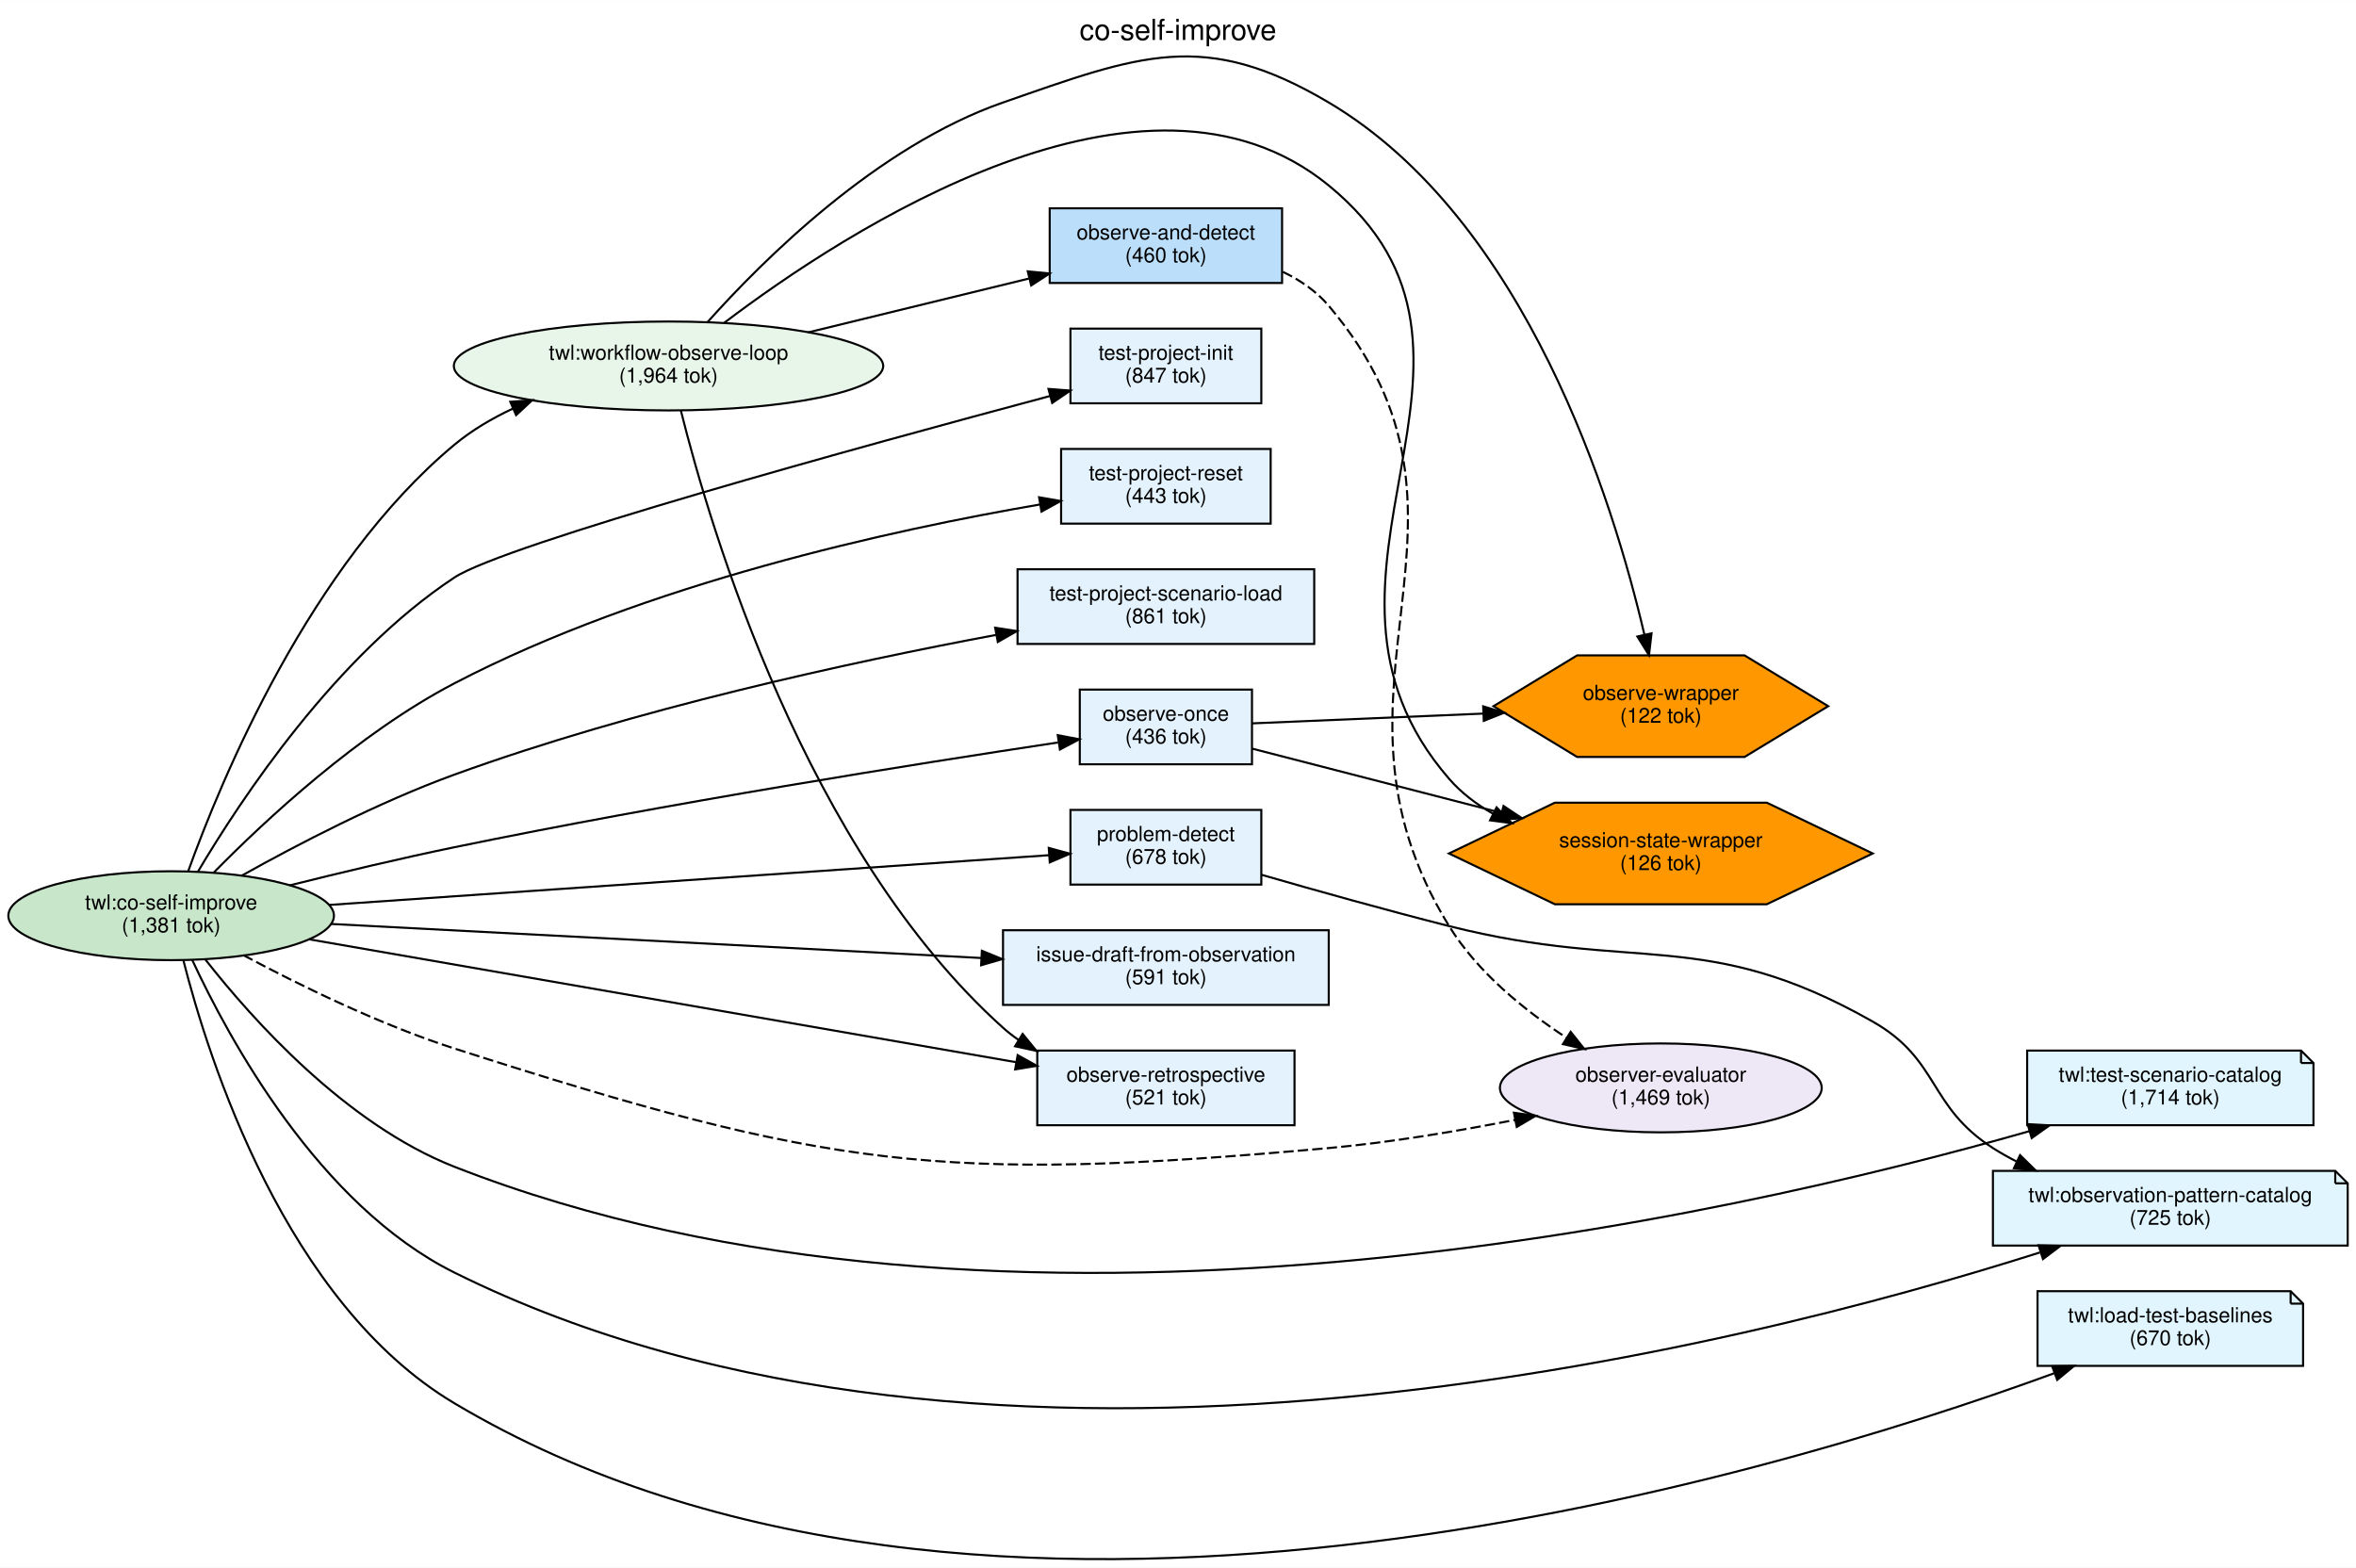
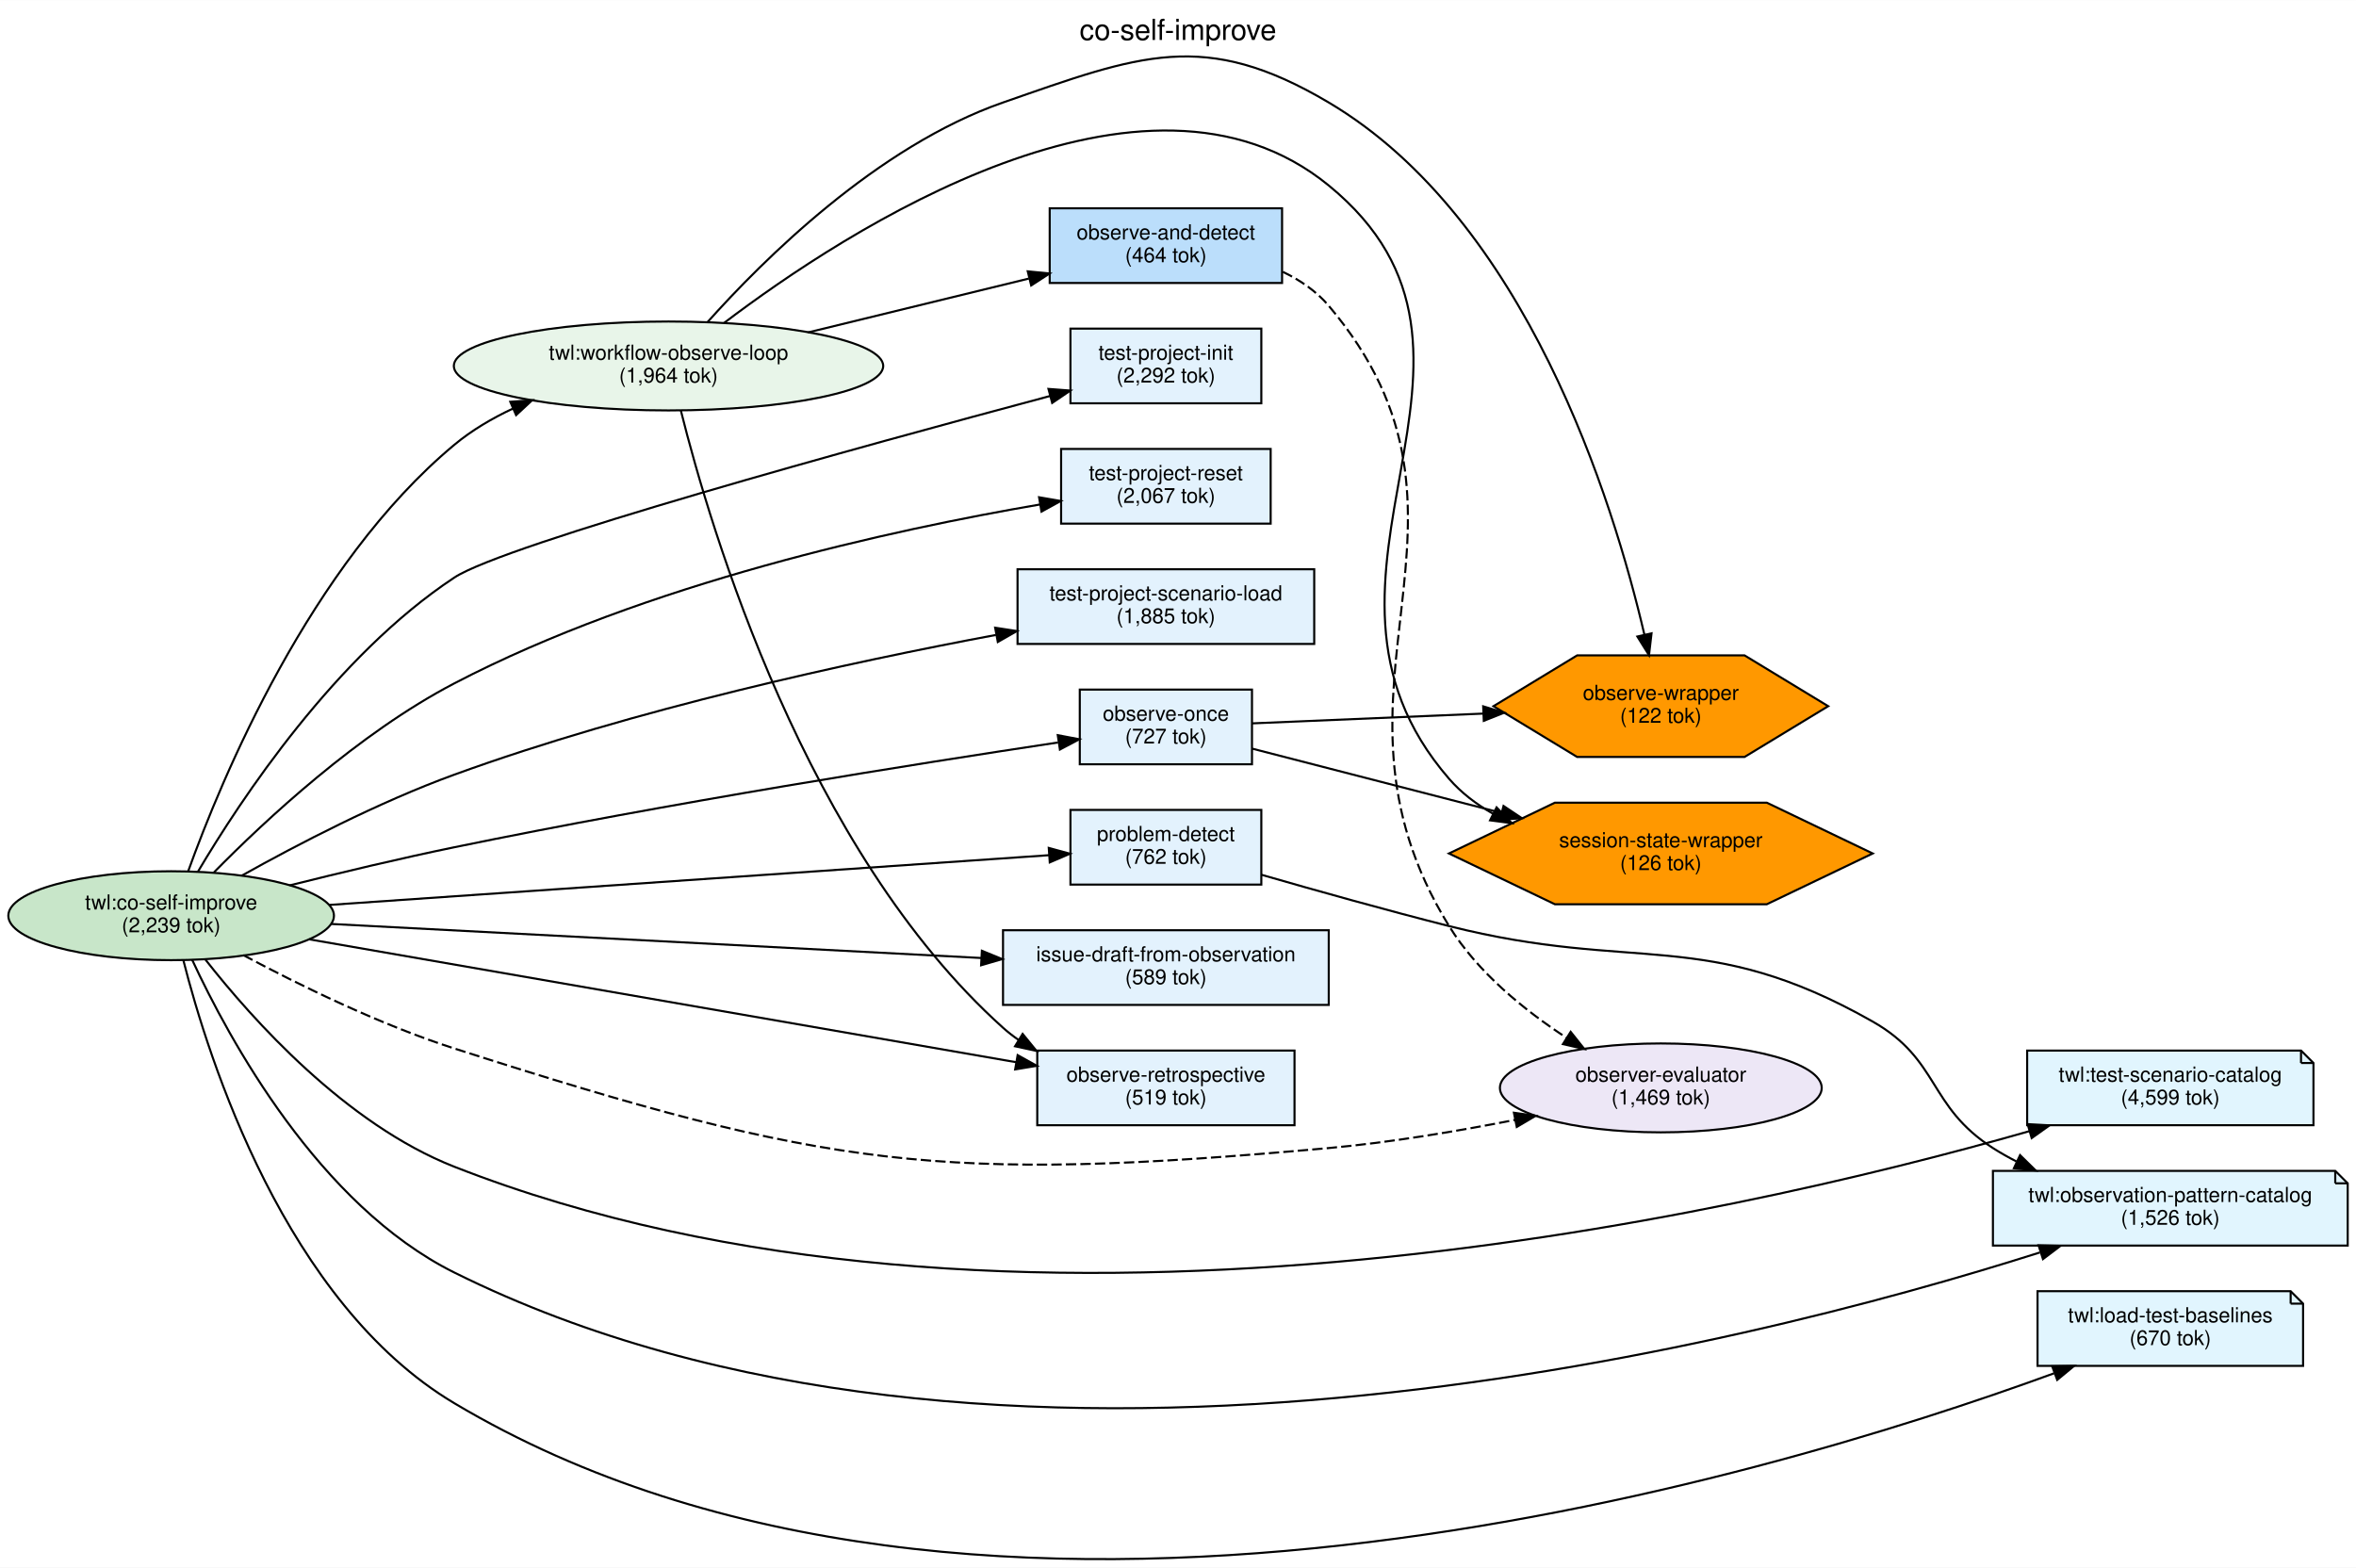
<svg xmlns="http://www.w3.org/2000/svg" width="1136pt" height="756pt" viewBox="0.00 0.00 1135.58 755.60">
  <g id="graph0" class="graph" transform="scale(1 1) rotate(0) translate(4 751.6)">
    <polygon fill="white" stroke="transparent" points="-4,4 -4,-751.6 1131.58,-751.6 1131.58,4 -4,4" />
    <text text-anchor="middle" x="563.79" y="-732.4" font-family="Helvetica,sans-Serif" font-size="14.00">co-self-improve</text>
    <g id="node1" class="node">
      <ellipse fill="#c8e6c9" stroke="black" cx="78.49" cy="-310.25" rx="78.48" ry="21.43" />
      <text text-anchor="middle" x="78.49" y="-313.25" font-family="Helvetica,sans-Serif" font-size="10.00">twl:co-self-improve</text>
-       <text text-anchor="middle" x="78.49" y="-302.25" font-family="Helvetica,sans-Serif" font-size="10.00">(1,381 tok)</text>
+       <text text-anchor="middle" x="78.49" y="-302.25" font-family="Helvetica,sans-Serif" font-size="10.00">(2,239 tok)</text>
    </g>
    <g id="node2" class="node">
      <ellipse fill="#e8f5e9" stroke="black" cx="318.22" cy="-575.25" rx="103.48" ry="21.43" />
      <text text-anchor="middle" x="318.22" y="-578.25" font-family="Helvetica,sans-Serif" font-size="10.00">twl:workflow-observe-loop</text>
      <text text-anchor="middle" x="318.22" y="-567.25" font-family="Helvetica,sans-Serif" font-size="10.00">(1,964 tok)</text>
    </g>
    <g id="edge1" class="edge">
      <path fill="none" stroke="black" d="M86.69,-331.65C102.72,-376.17 145.49,-479.41 214.98,-537.25 223.33,-544.21 233.09,-549.96 243.19,-554.69" />
      <polygon fill="black" stroke="black" points="241.96,-557.98 252.53,-558.76 244.76,-551.56 241.96,-557.98" />
    </g>
    <g id="node3" class="node">
      <polygon fill="#e1f5fe" stroke="black" points="1105.08,-245.25 973.08,-245.25 973.08,-209.25 1111.08,-209.25 1111.08,-239.25 1105.08,-245.25" />
      <polyline fill="none" stroke="black" points="1105.08,-245.25 1105.08,-239.25 " />
      <polyline fill="none" stroke="black" points="1111.08,-239.25 1105.08,-239.25 " />
      <text text-anchor="middle" x="1042.08" y="-230.25" font-family="Helvetica,sans-Serif" font-size="10.00">twl:test-scenario-catalog</text>
-       <text text-anchor="middle" x="1042.08" y="-219.25" font-family="Helvetica,sans-Serif" font-size="10.00">(1,714 tok)</text>
+       <text text-anchor="middle" x="1042.08" y="-219.25" font-family="Helvetica,sans-Serif" font-size="10.00">(4,599 tok)</text>
    </g>
    <g id="edge10" class="edge">
      <path fill="none" stroke="black" d="M95,-289.11C117.63,-260.25 162.72,-209.76 214.98,-189.25 479.87,-85.31 829.76,-165.09 974.26,-206.42" />
      <polygon fill="black" stroke="black" points="973.31,-209.79 983.89,-209.2 975.26,-203.06 973.31,-209.79" />
    </g>
    <g id="node4" class="node">
      <polygon fill="#e1f5fe" stroke="black" points="1121.58,-187.25 956.58,-187.25 956.58,-151.25 1127.58,-151.25 1127.58,-181.25 1121.58,-187.25" />
      <polyline fill="none" stroke="black" points="1121.58,-187.25 1121.58,-181.25 " />
      <polyline fill="none" stroke="black" points="1127.58,-181.25 1121.58,-181.25 " />
      <text text-anchor="middle" x="1042.08" y="-172.25" font-family="Helvetica,sans-Serif" font-size="10.00">twl:observation-pattern-catalog</text>
-       <text text-anchor="middle" x="1042.08" y="-161.25" font-family="Helvetica,sans-Serif" font-size="10.00">(725 tok)</text>
+       <text text-anchor="middle" x="1042.08" y="-161.25" font-family="Helvetica,sans-Serif" font-size="10.00">(1,526 tok)</text>
    </g>
    <g id="edge11" class="edge">
      <path fill="none" stroke="black" d="M88.54,-289.17C106.31,-250.83 149.79,-170.65 214.98,-138.25 473.53,-9.75 835.86,-102.36 979.21,-147.92" />
      <polygon fill="black" stroke="black" points="978.56,-151.38 989.15,-151.11 980.7,-144.72 978.56,-151.38" />
    </g>
    <g id="node5" class="node">
      <polygon fill="#e1f5fe" stroke="black" points="1100.08,-129.25 978.08,-129.25 978.08,-93.25 1106.08,-93.25 1106.08,-123.25 1100.08,-129.25" />
      <polyline fill="none" stroke="black" points="1100.08,-129.25 1100.08,-123.25 " />
      <polyline fill="none" stroke="black" points="1106.08,-123.25 1100.08,-123.25 " />
      <text text-anchor="middle" x="1042.08" y="-114.25" font-family="Helvetica,sans-Serif" font-size="10.00">twl:load-test-baselines</text>
      <text text-anchor="middle" x="1042.08" y="-103.25" font-family="Helvetica,sans-Serif" font-size="10.00">(670 tok)</text>
    </g>
    <g id="edge12" class="edge">
      <path fill="none" stroke="black" d="M84.3,-289.08C96.51,-240.94 133.65,-123.69 214.98,-75.25 467.92,75.38 845.75,-38.43 986.05,-89.67" />
      <polygon fill="black" stroke="black" points="985.14,-93.06 995.73,-93.24 987.56,-86.5 985.14,-93.06" />
    </g>
    <g id="node6" class="node">
      <polygon fill="#e3f2fd" stroke="black" points="599.45,-419.25 516.45,-419.25 516.45,-383.25 599.45,-383.25 599.45,-419.25" />
      <text text-anchor="middle" x="557.95" y="-404.25" font-family="Helvetica,sans-Serif" font-size="10.00">observe-once</text>
-       <text text-anchor="middle" x="557.95" y="-393.25" font-family="Helvetica,sans-Serif" font-size="10.00">(436 tok)</text>
+       <text text-anchor="middle" x="557.95" y="-393.25" font-family="Helvetica,sans-Serif" font-size="10.00">(727 tok)</text>
    </g>
    <g id="edge5" class="edge">
      <path fill="none" stroke="black" d="M135.65,-324.88C159.95,-330.96 188.78,-337.85 214.98,-343.25 317.7,-364.45 438.95,-383.65 505.97,-393.76" />
      <polygon fill="black" stroke="black" points="505.84,-397.28 516.24,-395.31 506.87,-390.36 505.84,-397.28" />
    </g>
    <g id="node7" class="node">
      <polygon fill="#e3f2fd" stroke="black" points="603.95,-361.25 511.95,-361.25 511.95,-325.25 603.95,-325.25 603.95,-361.25" />
      <text text-anchor="middle" x="557.95" y="-346.25" font-family="Helvetica,sans-Serif" font-size="10.00">problem-detect</text>
-       <text text-anchor="middle" x="557.95" y="-335.25" font-family="Helvetica,sans-Serif" font-size="10.00">(678 tok)</text>
+       <text text-anchor="middle" x="557.95" y="-335.25" font-family="Helvetica,sans-Serif" font-size="10.00">(762 tok)</text>
    </g>
    <g id="edge6" class="edge">
      <path fill="none" stroke="black" d="M154.62,-315.45C251.02,-322.11 416,-333.51 501.67,-339.43" />
      <polygon fill="black" stroke="black" points="501.5,-342.93 511.71,-340.13 501.98,-335.95 501.5,-342.93" />
    </g>
    <g id="node8" class="node">
      <polygon fill="#e3f2fd" stroke="black" points="636.45,-303.25 479.45,-303.25 479.45,-267.25 636.45,-267.25 636.45,-303.25" />
      <text text-anchor="middle" x="557.95" y="-288.25" font-family="Helvetica,sans-Serif" font-size="10.00">issue-draft-from-observation</text>
-       <text text-anchor="middle" x="557.95" y="-277.25" font-family="Helvetica,sans-Serif" font-size="10.00">(591 tok)</text>
+       <text text-anchor="middle" x="557.95" y="-277.25" font-family="Helvetica,sans-Serif" font-size="10.00">(589 tok)</text>
    </g>
    <g id="edge7" class="edge">
      <path fill="none" stroke="black" d="M155.67,-306.27C240.98,-301.8 379.02,-294.57 468.89,-289.87" />
      <polygon fill="black" stroke="black" points="469.26,-293.35 479.06,-289.33 468.89,-286.36 469.26,-293.35" />
    </g>
    <g id="node10" class="node">
      <polygon fill="#e3f2fd" stroke="black" points="619.95,-245.25 495.95,-245.25 495.95,-209.25 619.95,-209.25 619.95,-245.25" />
      <text text-anchor="middle" x="557.95" y="-230.25" font-family="Helvetica,sans-Serif" font-size="10.00">observe-retrospective</text>
-       <text text-anchor="middle" x="557.95" y="-219.25" font-family="Helvetica,sans-Serif" font-size="10.00">(521 tok)</text>
+       <text text-anchor="middle" x="557.95" y="-219.25" font-family="Helvetica,sans-Serif" font-size="10.00">(519 tok)</text>
    </g>
    <g id="edge8" class="edge">
      <path fill="none" stroke="black" d="M144.88,-298.89C234.11,-283.38 393.46,-255.68 485.67,-239.65" />
      <polygon fill="black" stroke="black" points="486.5,-243.05 495.75,-237.89 485.3,-236.16 486.5,-243.05" />
    </g>
    <g id="node11" class="node">
      <polygon fill="#e3f2fd" stroke="black" points="603.95,-593.25 511.95,-593.25 511.95,-557.25 603.95,-557.25 603.95,-593.25" />
      <text text-anchor="middle" x="557.95" y="-578.25" font-family="Helvetica,sans-Serif" font-size="10.00">test-project-init</text>
-       <text text-anchor="middle" x="557.95" y="-567.25" font-family="Helvetica,sans-Serif" font-size="10.00">(847 tok)</text>
+       <text text-anchor="middle" x="557.95" y="-567.25" font-family="Helvetica,sans-Serif" font-size="10.00">(2,292 tok)</text>
    </g>
    <g id="edge2" class="edge">
      <path fill="none" stroke="black" d="M91.36,-331.41C111.97,-366.21 157.71,-435.44 214.98,-473.25 239.24,-489.28 411.79,-536.64 502.12,-560.77" />
      <polygon fill="black" stroke="black" points="501.35,-564.19 511.91,-563.39 503.15,-557.43 501.35,-564.19" />
    </g>
    <g id="node12" class="node">
      <polygon fill="#e3f2fd" stroke="black" points="608.45,-535.25 507.45,-535.25 507.45,-499.25 608.45,-499.25 608.45,-535.25" />
      <text text-anchor="middle" x="557.95" y="-520.25" font-family="Helvetica,sans-Serif" font-size="10.00">test-project-reset</text>
-       <text text-anchor="middle" x="557.95" y="-509.25" font-family="Helvetica,sans-Serif" font-size="10.00">(443 tok)</text>
+       <text text-anchor="middle" x="557.95" y="-509.25" font-family="Helvetica,sans-Serif" font-size="10.00">(2,067 tok)</text>
    </g>
    <g id="edge3" class="edge">
      <path fill="none" stroke="black" d="M99.08,-331.11C123.8,-356.25 168.71,-398.12 214.98,-422.25 307.27,-470.41 426.68,-496.38 497.23,-508.47" />
      <polygon fill="black" stroke="black" points="496.83,-511.96 507.27,-510.16 497.99,-505.05 496.83,-511.96" />
    </g>
    <g id="node13" class="node">
      <polygon fill="#e3f2fd" stroke="black" points="629.45,-477.25 486.45,-477.25 486.45,-441.25 629.45,-441.25 629.45,-477.25" />
      <text text-anchor="middle" x="557.95" y="-462.25" font-family="Helvetica,sans-Serif" font-size="10.00">test-project-scenario-load</text>
-       <text text-anchor="middle" x="557.95" y="-451.25" font-family="Helvetica,sans-Serif" font-size="10.00">(861 tok)</text>
+       <text text-anchor="middle" x="557.95" y="-451.25" font-family="Helvetica,sans-Serif" font-size="10.00">(1,885 tok)</text>
    </g>
    <g id="edge4" class="edge">
      <path fill="none" stroke="black" d="M112.49,-329.55C139.34,-344.57 178.62,-365.03 214.98,-378.25 301.87,-409.86 405.73,-432.43 476.01,-445.59" />
      <polygon fill="black" stroke="black" points="475.66,-449.08 486.13,-447.46 476.94,-442.2 475.66,-449.08" />
    </g>
    <g id="node14" class="node">
      <ellipse fill="#ede7f6" stroke="black" cx="796.51" cy="-227.25" rx="77.56" ry="21.43" />
      <text text-anchor="middle" x="796.51" y="-230.25" font-family="Helvetica,sans-Serif" font-size="10.00">observer-evaluator</text>
      <text text-anchor="middle" x="796.51" y="-219.25" font-family="Helvetica,sans-Serif" font-size="10.00">(1,469 tok)</text>
    </g>
    <g id="edge9" class="edge">
      <path fill="none" stroke="black" stroke-dasharray="5,2" d="M113.28,-291.24C140.1,-276.91 178.94,-257.82 214.98,-246.25 394.5,-188.67 448.69,-181.28 636.45,-198.25 666.08,-200.93 698.44,-206.37 726.19,-211.81" />
      <polygon fill="black" stroke="black" points="725.7,-215.28 736.19,-213.81 727.07,-208.42 725.7,-215.28" />
    </g>
    <g id="node9" class="node">
      <polygon fill="#bbdefb" stroke="black" points="613.95,-651.25 501.95,-651.25 501.95,-615.25 613.95,-615.25 613.95,-651.25" />
      <text text-anchor="middle" x="557.95" y="-636.25" font-family="Helvetica,sans-Serif" font-size="10.00">observe-and-detect</text>
-       <text text-anchor="middle" x="557.95" y="-625.25" font-family="Helvetica,sans-Serif" font-size="10.00">(460 tok)</text>
+       <text text-anchor="middle" x="557.95" y="-625.25" font-family="Helvetica,sans-Serif" font-size="10.00">(464 tok)</text>
    </g>
    <g id="edge13" class="edge">
      <path fill="none" stroke="black" d="M385.44,-591.41C418.68,-599.52 458.81,-609.31 491.89,-617.38" />
      <polygon fill="black" stroke="black" points="491.37,-620.86 501.92,-619.83 493.03,-614.06 491.37,-620.86" />
    </g>
    <g id="edge14" class="edge">
      <path fill="none" stroke="black" d="M324.19,-553.68C338.37,-496.89 384.23,-341.76 479.45,-256.25 481.78,-254.16 484.28,-252.22 486.89,-250.41" />
      <polygon fill="black" stroke="black" points="488.9,-253.28 495.6,-245.08 485.24,-247.31 488.9,-253.28" />
    </g>
    <g id="node15" class="node">
      <polygon fill="#ff9800" stroke="black" points="877.18,-411.25 836.85,-435.74 756.18,-435.74 715.85,-411.25 756.18,-386.77 836.85,-386.77 877.18,-411.25" />
      <text text-anchor="middle" x="796.51" y="-414.25" font-family="Helvetica,sans-Serif" font-size="10.00">observe-wrapper</text>
      <text text-anchor="middle" x="796.51" y="-403.25" font-family="Helvetica,sans-Serif" font-size="10.00">(122 tok)</text>
    </g>
    <g id="edge15" class="edge">
      <path fill="none" stroke="black" d="M336.79,-596.13C363.8,-626.39 418.78,-681.13 479.45,-702.25 545.35,-725.2 576.44,-737.85 636.45,-702.25 731.68,-645.78 773.6,-509.96 788.56,-445.86" />
      <polygon fill="black" stroke="black" points="792.03,-446.37 790.81,-435.84 785.2,-444.83 792.03,-446.37" />
    </g>
    <g id="node16" class="node">
      <polygon fill="#ff9800" stroke="black" points="898.64,-340.25 847.58,-364.74 745.45,-364.74 694.39,-340.25 745.45,-315.77 847.58,-315.77 898.64,-340.25" />
      <text text-anchor="middle" x="796.51" y="-343.25" font-family="Helvetica,sans-Serif" font-size="10.00">session-state-wrapper</text>
      <text text-anchor="middle" x="796.51" y="-332.25" font-family="Helvetica,sans-Serif" font-size="10.00">(126 tok)</text>
    </g>
    <g id="edge16" class="edge">
      <path fill="none" stroke="black" d="M344.98,-595.97C403.42,-640.31 547.8,-734.73 636.45,-662.25 736.86,-580.16 609.48,-474.25 694.45,-376.25 700.35,-369.46 707.62,-363.94 715.53,-359.47" />
      <polygon fill="black" stroke="black" points="717.35,-362.47 724.71,-354.85 714.2,-356.22 717.35,-362.47" />
    </g>
    <g id="edge17" class="edge">
      <path fill="none" stroke="black" d="M599.62,-402.97C630.18,-404.27 673.11,-406.08 711,-407.68" />
      <polygon fill="black" stroke="black" points="710.89,-411.18 721.03,-408.11 711.18,-404.19 710.89,-411.18" />
    </g>
    <g id="edge18" class="edge">
      <path fill="none" stroke="black" d="M599.62,-390.77C632.57,-382.27 679.91,-370.06 719.8,-359.78" />
      <polygon fill="black" stroke="black" points="720.69,-363.16 729.5,-357.28 718.94,-356.39 720.69,-363.16" />
    </g>
    <g id="edge19" class="edge">
      <path fill="none" stroke="black" d="M603.96,-330C630.26,-322.42 664.13,-312.92 694.45,-305.25 784.62,-282.47 817.69,-305.15 898.58,-259.25 931.11,-240.79 925.09,-218.46 956.58,-198.25 960.17,-195.95 963.98,-193.8 967.9,-191.8" />
      <polygon fill="black" stroke="black" points="969.66,-194.84 977.22,-187.42 966.69,-188.51 969.66,-194.84" />
    </g>
    <g id="edge20" class="edge">
      <path fill="none" stroke="black" stroke-dasharray="5,2" d="M614.32,-620.63C622.7,-616.6 630.51,-611.27 636.45,-604.25 723.88,-500.91 623.41,-420.48 694.45,-305.25 708.19,-282.97 730.77,-264.64 751.11,-251.37" />
      <polygon fill="black" stroke="black" points="753.05,-254.28 759.65,-245.99 749.32,-248.35 753.05,-254.28" />
    </g>
  </g>
</svg>
